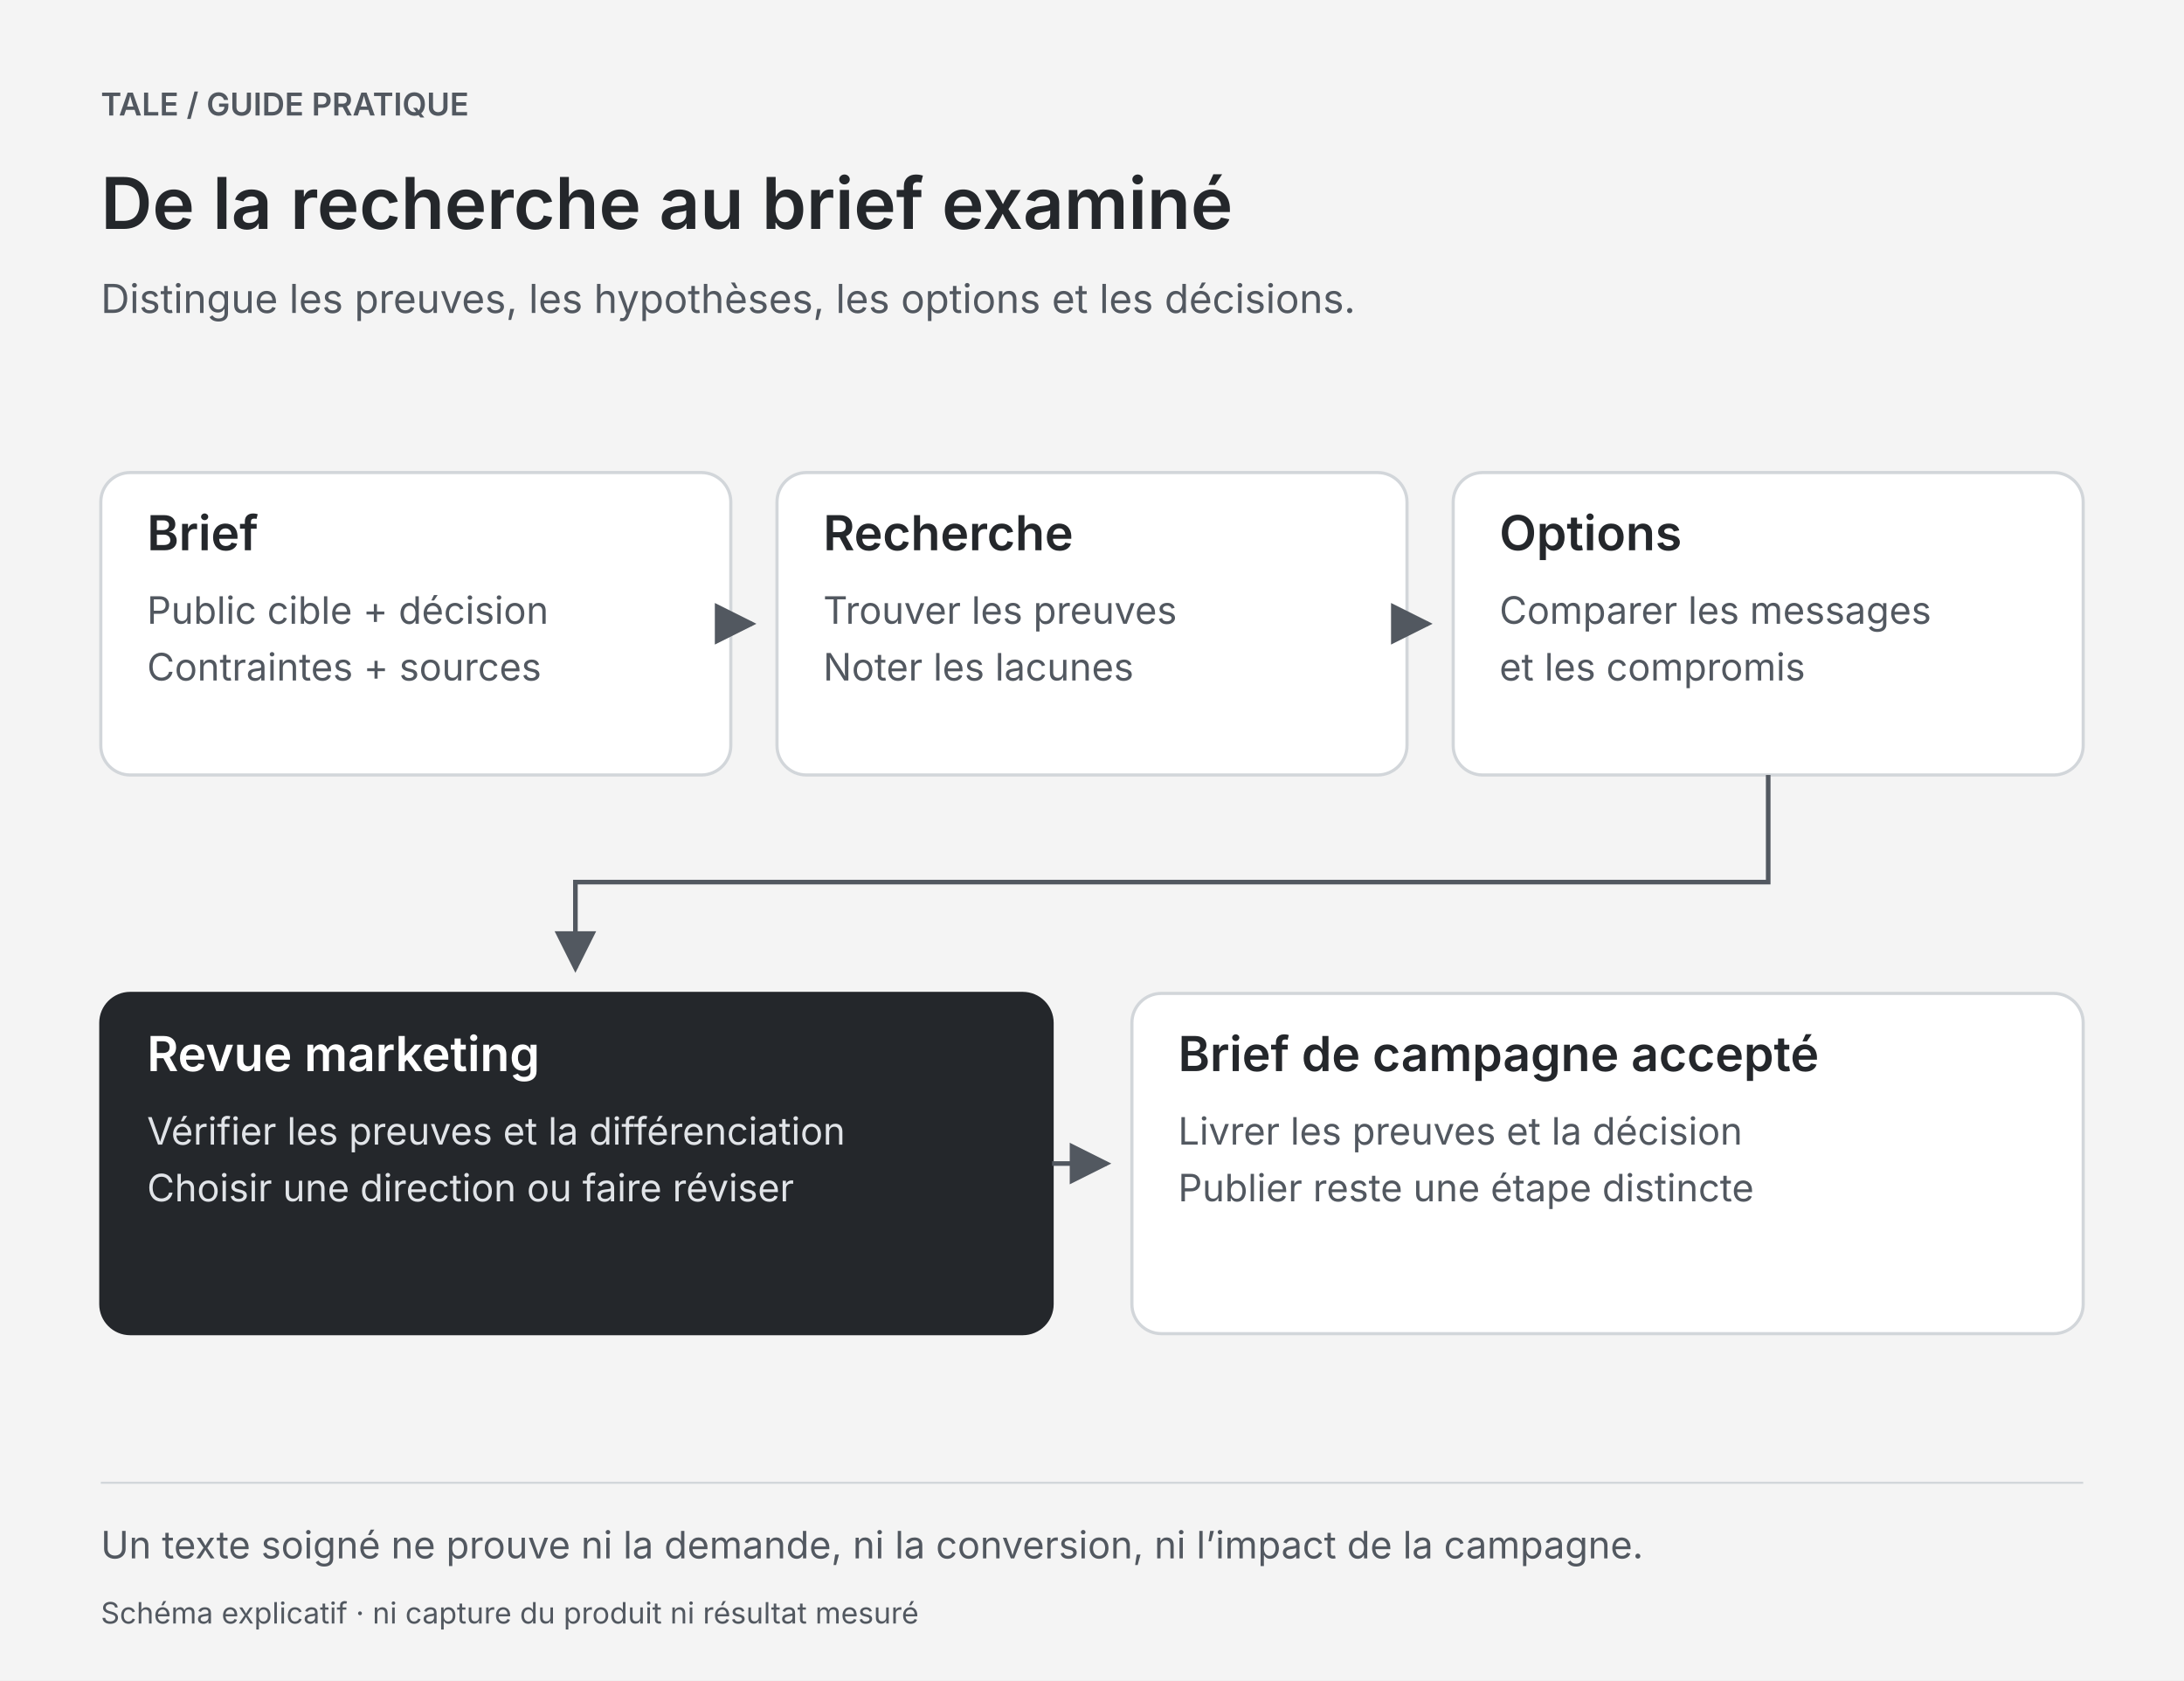
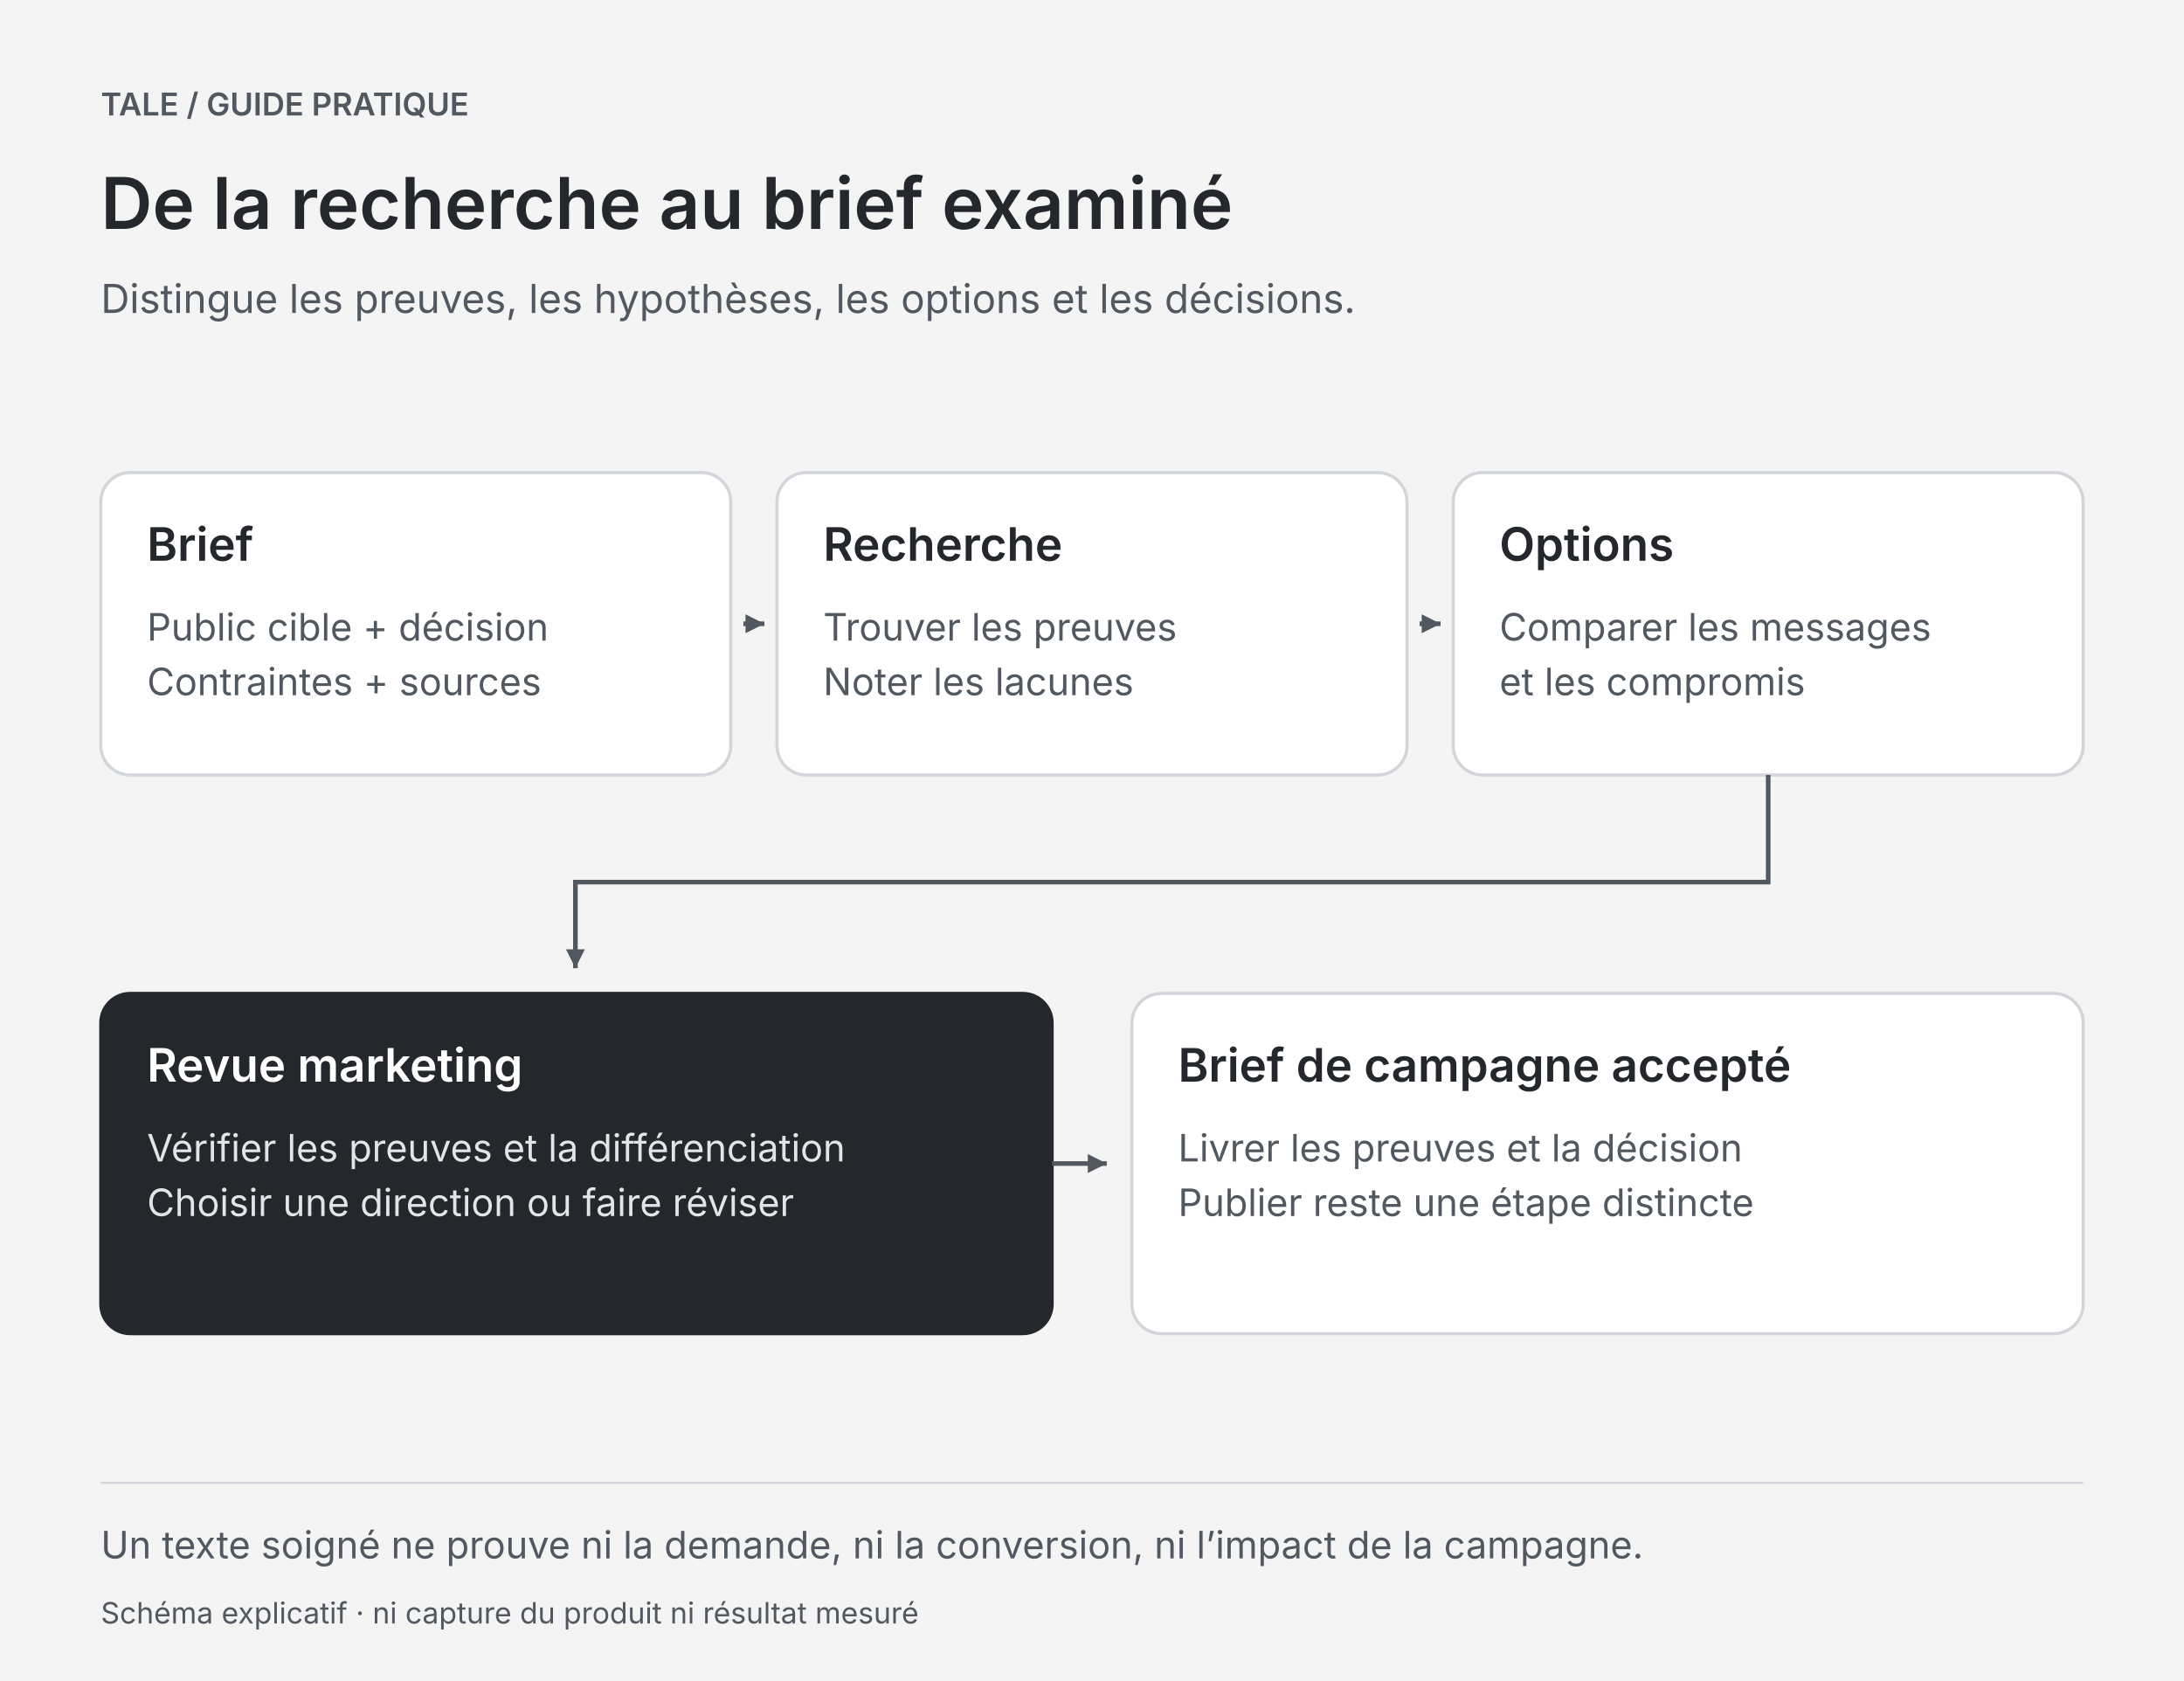
<svg xmlns="http://www.w3.org/2000/svg" lang="fr" viewBox="0 0 1040 800" role="img" aria-labelledby="title desc">
  <defs>
-     <marker id="arrow" markerWidth="9" markerHeight="9" refX="8" refY="4.5" orient="auto">
+     <marker id="arrow" markerWidth="9" markerHeight="9" refX="9" refY="4.5" orient="auto" markerUnits="userSpaceOnUse">
      <path d="M0 0 L9 4.5 L0 9" fill="#525860" />
    </marker>
  </defs>
  <rect width="1040" height="800" fill="#f4f4f4" />
  <text x="48" y="55" font-family="Inter,Arial,sans-serif" font-size="15" fill="#525860" font-weight="600">TALE  /  GUIDE PRATIQUE</text>
  <text x="48" y="109" font-family="Inter,Arial,sans-serif" font-size="34" fill="#24272b" font-weight="600">De la recherche au brief examiné</text>
  <text x="48" y="149" font-family="Inter,Arial,sans-serif" font-size="19" fill="#525860" font-weight="400">Distingue les preuves, les hypothèses, les options et les décisions.</text>
  <rect x="48" y="225" width="300" height="144" rx="14" fill="white" stroke="#d2d6da" stroke-width="1.5" />
-   <text x="70" y="262" font-family="Inter,Arial,sans-serif" font-size="23" fill="#24272b" font-weight="600">Brief</text>
-   <text x="70" y="297" font-family="Inter,Arial,sans-serif" font-size="18" fill="#525860" font-weight="400">Public cible + décision</text>
-   <text x="70" y="324" font-family="Inter,Arial,sans-serif" font-size="18" fill="#525860" font-weight="400">Contraintes + sources</text>
-   <path d="M348 297 L358 297" fill="none" stroke="#525860" stroke-width="2.2" marker-end="url(#arrow)" />
+   <text x="70" y="267" font-family="Inter,Arial,sans-serif" font-size="22" fill="#24272b" font-weight="600">Brief</text>
+   <text x="70" y="305" font-family="Inter,Arial,sans-serif" font-size="18" fill="#525860" font-weight="400">Public cible + décision</text>
+   <text x="70" y="331" font-family="Inter,Arial,sans-serif" font-size="18" fill="#525860" font-weight="400">Contraintes + sources</text>
+   <path d="M354 297 L364 297" fill="none" stroke="#525860" stroke-width="2.2" marker-end="url(#arrow)" />
  <rect x="370" y="225" width="300" height="144" rx="14" fill="white" stroke="#d2d6da" stroke-width="1.5" />
-   <text x="392" y="262" font-family="Inter,Arial,sans-serif" font-size="23" fill="#24272b" font-weight="600">Recherche</text>
-   <text x="392" y="297" font-family="Inter,Arial,sans-serif" font-size="18" fill="#525860" font-weight="400">Trouver les preuves</text>
-   <text x="392" y="324" font-family="Inter,Arial,sans-serif" font-size="18" fill="#525860" font-weight="400">Noter les lacunes</text>
-   <path d="M670 297 L680 297" fill="none" stroke="#525860" stroke-width="2.2" marker-end="url(#arrow)" />
+   <text x="392" y="267" font-family="Inter,Arial,sans-serif" font-size="22" fill="#24272b" font-weight="600">Recherche</text>
+   <text x="392" y="305" font-family="Inter,Arial,sans-serif" font-size="18" fill="#525860" font-weight="400">Trouver les preuves</text>
+   <text x="392" y="331" font-family="Inter,Arial,sans-serif" font-size="18" fill="#525860" font-weight="400">Noter les lacunes</text>
+   <path d="M676 297 L686 297" fill="none" stroke="#525860" stroke-width="2.2" marker-end="url(#arrow)" />
  <rect x="692" y="225" width="300" height="144" rx="14" fill="white" stroke="#d2d6da" stroke-width="1.5" />
-   <text x="714" y="262" font-family="Inter,Arial,sans-serif" font-size="23" fill="#24272b" font-weight="600">Options</text>
-   <text x="714" y="297" font-family="Inter,Arial,sans-serif" font-size="18" fill="#525860" font-weight="400">Comparer les messages</text>
-   <text x="714" y="324" font-family="Inter,Arial,sans-serif" font-size="18" fill="#525860" font-weight="400">et les compromis</text>
+   <text x="714" y="267" font-family="Inter,Arial,sans-serif" font-size="22" fill="#24272b" font-weight="600">Options</text>
+   <text x="714" y="305" font-family="Inter,Arial,sans-serif" font-size="18" fill="#525860" font-weight="400">Comparer les messages</text>
+   <text x="714" y="331" font-family="Inter,Arial,sans-serif" font-size="18" fill="#525860" font-weight="400">et les compromis</text>
  <rect x="48" y="473" width="453" height="162" rx="14" fill="#24272b" stroke="#24272b" stroke-width="1.5" />
-   <text x="70" y="510" font-family="Inter,Arial,sans-serif" font-size="23" fill="white" font-weight="600">Revue marketing</text>
-   <text x="70" y="545" font-family="Inter,Arial,sans-serif" font-size="18" fill="#e1e4e8" font-weight="400">Vérifier les preuves et la différenciation</text>
-   <text x="70" y="572" font-family="Inter,Arial,sans-serif" font-size="18" fill="#e1e4e8" font-weight="400">Choisir une direction ou faire réviser</text>
+   <text x="70" y="515" font-family="Inter,Arial,sans-serif" font-size="22" fill="white" font-weight="600">Revue marketing</text>
+   <text x="70" y="553" font-family="Inter,Arial,sans-serif" font-size="18" fill="#e1e4e8" font-weight="400">Vérifier les preuves et la différenciation</text>
+   <text x="70" y="579" font-family="Inter,Arial,sans-serif" font-size="18" fill="#e1e4e8" font-weight="400">Choisir une direction ou faire réviser</text>
  <rect x="539" y="473" width="453" height="162" rx="14" fill="white" stroke="#d2d6da" stroke-width="1.5" />
-   <text x="561" y="510" font-family="Inter,Arial,sans-serif" font-size="23" fill="#24272b" font-weight="600">Brief de campagne accepté</text>
-   <text x="561" y="545" font-family="Inter,Arial,sans-serif" font-size="18" fill="#525860" font-weight="400">Livrer les preuves et la décision</text>
-   <text x="561" y="572" font-family="Inter,Arial,sans-serif" font-size="18" fill="#525860" font-weight="400">Publier reste une étape distincte</text>
+   <text x="561" y="515" font-family="Inter,Arial,sans-serif" font-size="22" fill="#24272b" font-weight="600">Brief de campagne accepté</text>
+   <text x="561" y="553" font-family="Inter,Arial,sans-serif" font-size="18" fill="#525860" font-weight="400">Livrer les preuves et la décision</text>
+   <text x="561" y="579" font-family="Inter,Arial,sans-serif" font-size="18" fill="#525860" font-weight="400">Publier reste une étape distincte</text>
  <path d="M842 369 V420 H274 V461" fill="none" stroke="#525860" stroke-width="2.2" marker-end="url(#arrow)" />
  <path d="M501 554 L527 554" fill="none" stroke="#525860" stroke-width="2.2" marker-end="url(#arrow)" />
  <path d="M48 706 H992" stroke="#d2d6da" />
  <text x="48" y="742" font-family="Inter,Arial,sans-serif" font-size="18" fill="#525860" font-weight="400">Un texte soigné ne prouve ni la demande, ni la conversion, ni l’impact de la campagne.</text>
  <text x="48" y="773" font-family="Inter,Arial,sans-serif" font-size="14" fill="#525860" font-weight="400">Schéma explicatif · ni capture du produit ni résultat mesuré</text>
</svg>
